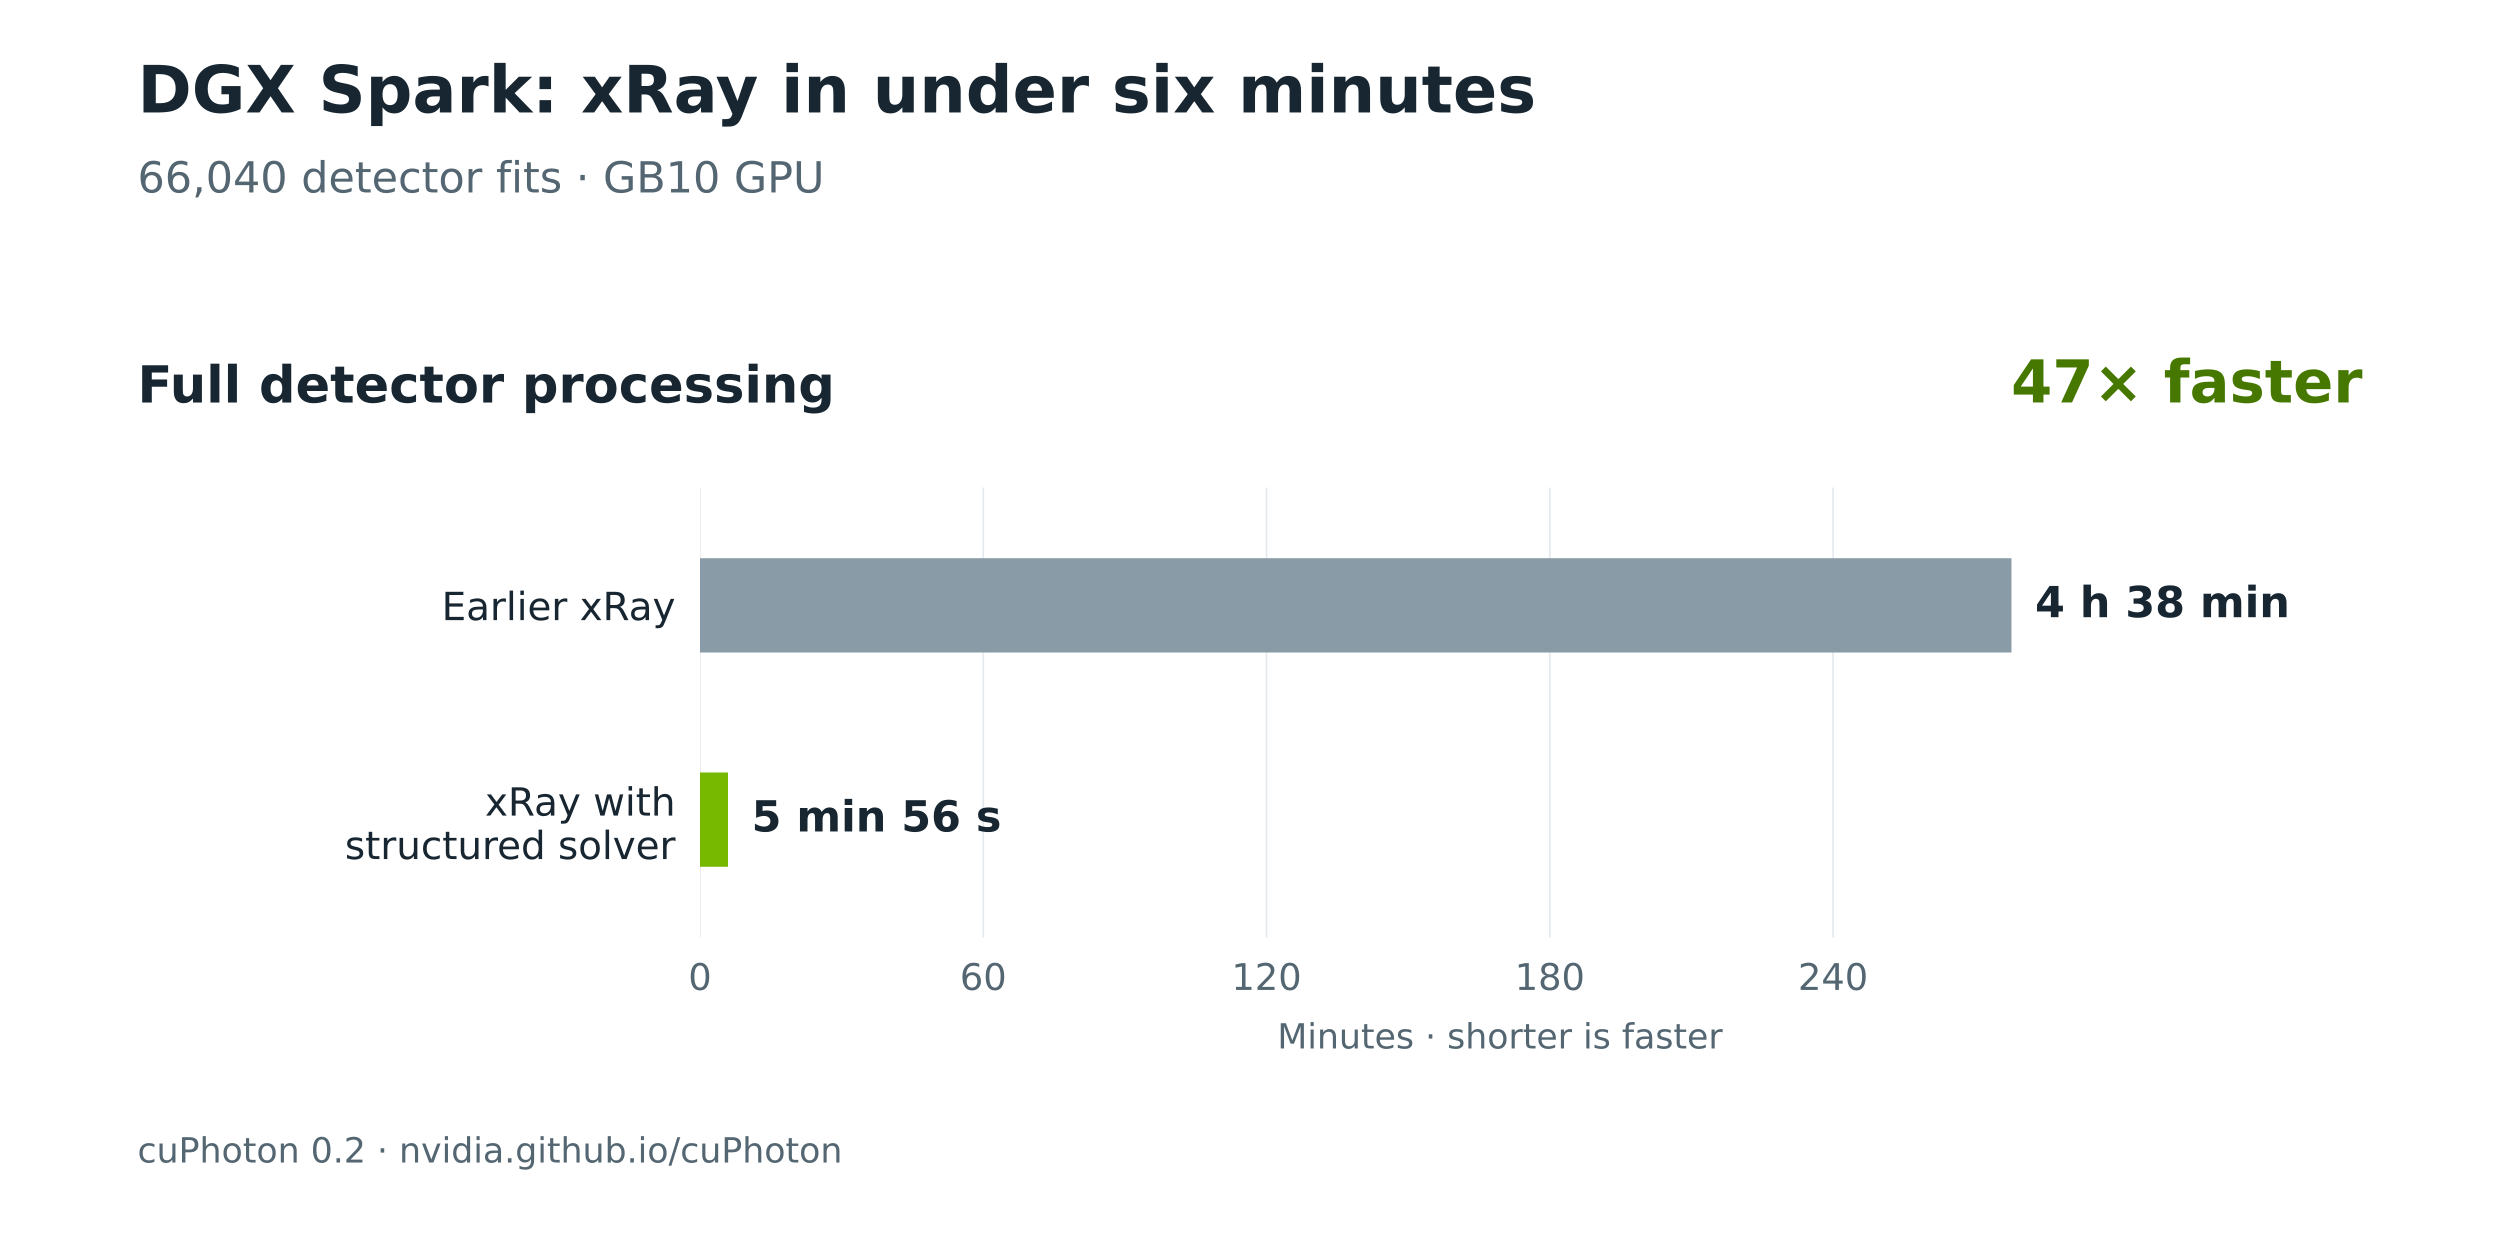
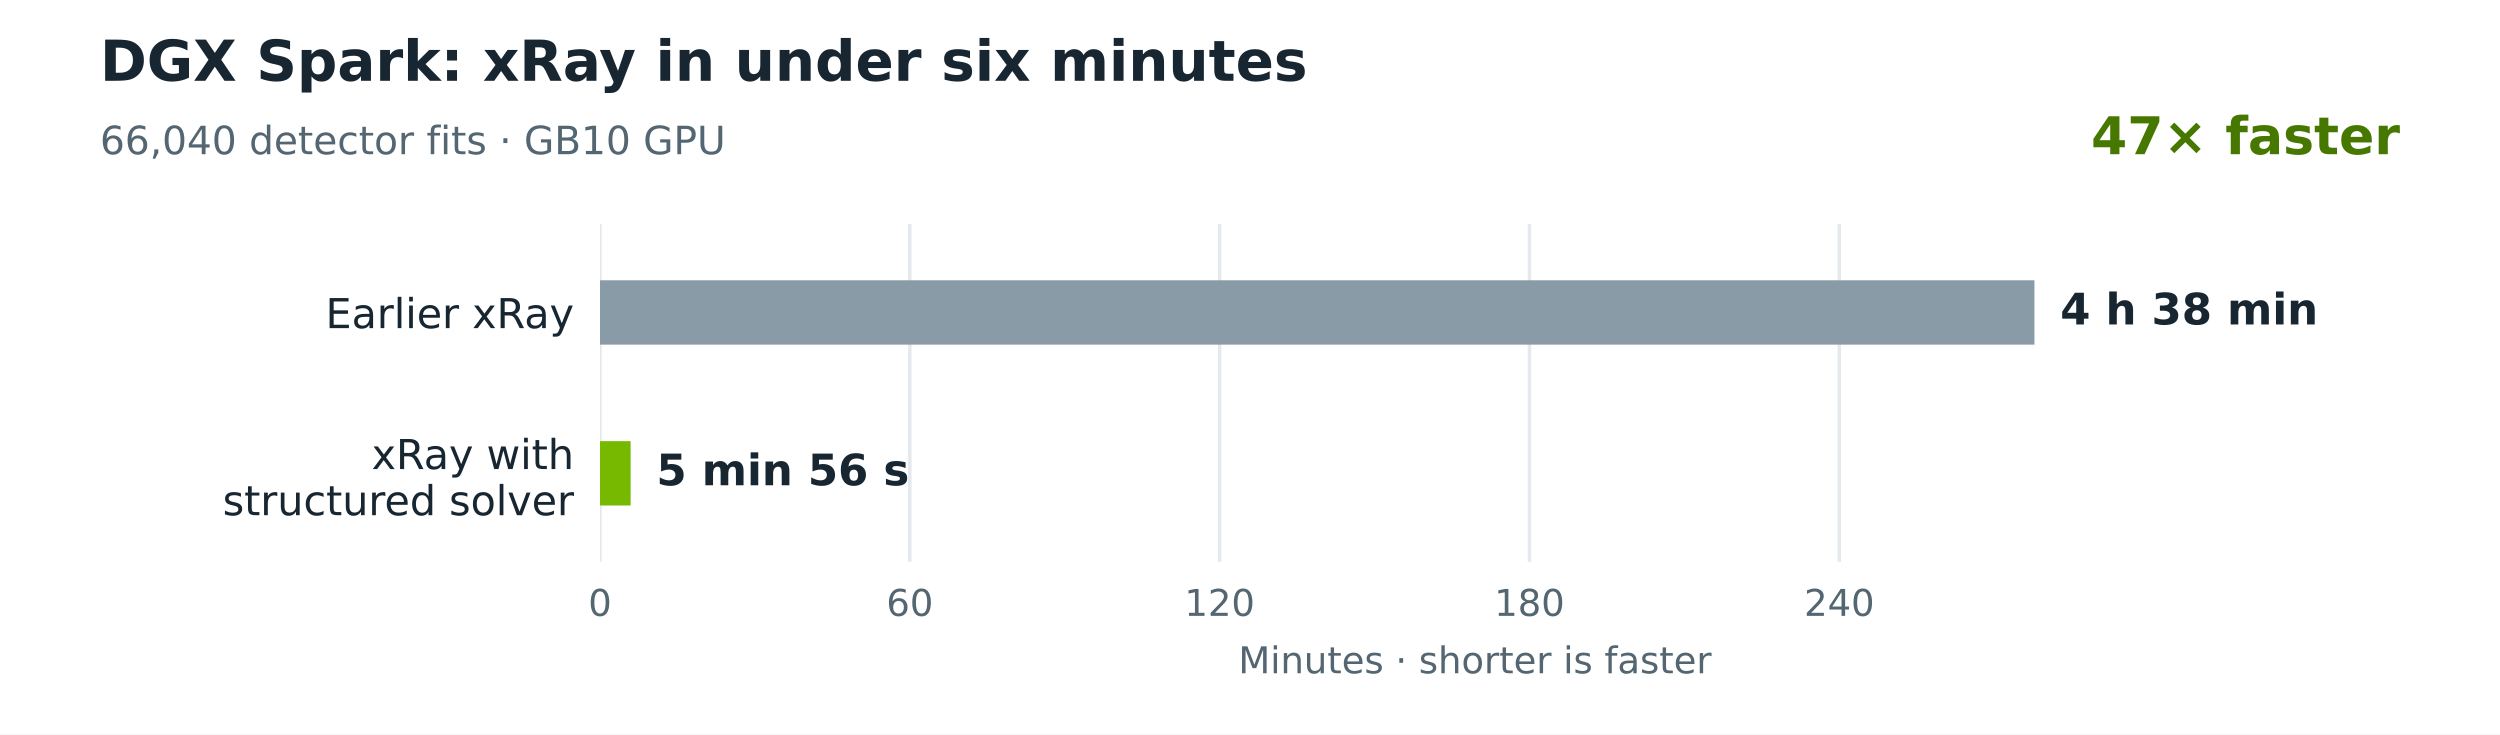
- <svg xmlns="http://www.w3.org/2000/svg" width="1224pt" height="612pt" viewBox="0 0 1224 612" version="1.1">
+ <svg xmlns="http://www.w3.org/2000/svg" width="576pt" height="169.2pt" viewBox="0 0 576 169.2" version="1.1">
  <defs>
    <style type="text/css">*{stroke-linejoin: round; stroke-linecap: butt}</style>
  </defs>
  <g id="figure_1">
    <g id="patch_1">
-       <path d="M 0 612 L 1224 612 L 1224 0 L 0 0 z " style="fill: #ffffff" />
+       <path d="M 0 169.2 L 576 169.2 L 576 0 L 0 0 z " style="fill: #ffffff" />
    </g>
    <g id="axes_1">
      <g id="patch_2">
-         <path d="M 342.72 459 L 1126.08 459 L 1126.08 238.68 L 342.72 238.68 z " style="fill: #ffffff" />
+         <path d="M 138.24 129.438 L 541.44 129.438 L 541.44 51.606 L 138.24 51.606 z " style="fill: #ffffff" />
      </g>
      <g id="matplotlib.axis_1">
        <g id="xtick_1">
          <g id="line2d_1">
-             <path d="M 342.72 459 L 342.72 238.68 " clip-path="url(#pfa8af23135)" style="fill: none; stroke: #e4e9ed; stroke-width: 0.8; stroke-linecap: square" />
+             <path d="M 138.24 129.438 L 138.24 51.606 " clip-path="url(#p4c1c63eb3d)" style="fill: none; stroke: #e4e9ed; stroke-width: 0.8; stroke-linecap: square" />
          </g>
          <g id="line2d_2" />
          <g id="text_1">
-             <text style="fill: #536671; font: 18px 'DejaVu Sans'; text-anchor: middle" x="342.72" y="484.677" transform="rotate(-0 342.72 484.6772)">0</text>
+             <text style="fill: #536671; font: 8.5px 'DejaVu Sans'; text-anchor: middle" x="138.24" y="141.897" transform="rotate(-0 138.24 141.8967)">0</text>
          </g>
        </g>
        <g id="xtick_2">
          <g id="line2d_3">
-             <path d="M 481.409 459 L 481.409 238.68 " clip-path="url(#pfa8af23135)" style="fill: none; stroke: #e4e9ed; stroke-width: 0.8; stroke-linecap: square" />
+             <path d="M 209.624 129.438 L 209.624 51.606 " clip-path="url(#p4c1c63eb3d)" style="fill: none; stroke: #e4e9ed; stroke-width: 0.8; stroke-linecap: square" />
          </g>
          <g id="line2d_4" />
          <g id="text_2">
-             <text style="fill: #536671; font: 18px 'DejaVu Sans'; text-anchor: middle" x="481.409" y="484.677" transform="rotate(-0 481.4085 484.6772)">60</text>
+             <text style="fill: #536671; font: 8.5px 'DejaVu Sans'; text-anchor: middle" x="209.624" y="141.897" transform="rotate(-0 209.6238 141.8967)">60</text>
          </g>
        </g>
        <g id="xtick_3">
          <g id="line2d_5">
-             <path d="M 620.097 459 L 620.097 238.68 " clip-path="url(#pfa8af23135)" style="fill: none; stroke: #e4e9ed; stroke-width: 0.8; stroke-linecap: square" />
+             <path d="M 281.008 129.438 L 281.008 51.606 " clip-path="url(#p4c1c63eb3d)" style="fill: none; stroke: #e4e9ed; stroke-width: 0.8; stroke-linecap: square" />
          </g>
          <g id="line2d_6" />
          <g id="text_3">
-             <text style="fill: #536671; font: 18px 'DejaVu Sans'; text-anchor: middle" x="620.097" y="484.677" transform="rotate(-0 620.0971 484.6772)">120</text>
+             <text style="fill: #536671; font: 8.5px 'DejaVu Sans'; text-anchor: middle" x="281.008" y="141.897" transform="rotate(-0 281.0076 141.8967)">120</text>
          </g>
        </g>
        <g id="xtick_4">
          <g id="line2d_7">
-             <path d="M 758.786 459 L 758.786 238.68 " clip-path="url(#pfa8af23135)" style="fill: none; stroke: #e4e9ed; stroke-width: 0.8; stroke-linecap: square" />
+             <path d="M 352.391 129.438 L 352.391 51.606 " clip-path="url(#p4c1c63eb3d)" style="fill: none; stroke: #e4e9ed; stroke-width: 0.8; stroke-linecap: square" />
          </g>
          <g id="line2d_8" />
          <g id="text_4">
-             <text style="fill: #536671; font: 18px 'DejaVu Sans'; text-anchor: middle" x="758.786" y="484.677" transform="rotate(-0 758.7856 484.6772)">180</text>
+             <text style="fill: #536671; font: 8.5px 'DejaVu Sans'; text-anchor: middle" x="352.391" y="141.897" transform="rotate(-0 352.3914 141.8967)">180</text>
          </g>
        </g>
        <g id="xtick_5">
          <g id="line2d_9">
-             <path d="M 897.474 459 L 897.474 238.68 " clip-path="url(#pfa8af23135)" style="fill: none; stroke: #e4e9ed; stroke-width: 0.8; stroke-linecap: square" />
+             <path d="M 423.775 129.438 L 423.775 51.606 " clip-path="url(#p4c1c63eb3d)" style="fill: none; stroke: #e4e9ed; stroke-width: 0.8; stroke-linecap: square" />
          </g>
          <g id="line2d_10" />
          <g id="text_5">
-             <text style="fill: #536671; font: 18px 'DejaVu Sans'; text-anchor: middle" x="897.474" y="484.677" transform="rotate(-0 897.4742 484.6772)">240</text>
+             <text style="fill: #536671; font: 8.5px 'DejaVu Sans'; text-anchor: middle" x="423.775" y="141.897" transform="rotate(-0 423.7752 141.8967)">240</text>
          </g>
        </g>
        <g id="text_6">
-           <text style="fill: #536671; font: 17px 'DejaVu Sans'; text-anchor: middle" x="734.4" y="513.338" transform="rotate(-0 734.4 513.338)">Minutes  ·  shorter is faster</text>
+           <text style="fill: #536671; font: 8.5px 'DejaVu Sans'; text-anchor: middle" x="339.84" y="155.123" transform="rotate(-0 339.84 155.1231)">Minutes  ·  shorter is faster</text>
        </g>
      </g>
      <g id="matplotlib.axis_2">
        <g id="ytick_1">
          <g id="line2d_11" />
          <g id="text_7">
-             <text style="fill: #172631; font: 19px 'DejaVu Sans'; text-anchor: end" x="330.72" y="303.601" transform="rotate(-0 330.72 303.6014)">Earlier xRay</text>
+             <text style="fill: #172631; font: 9.5px 'DejaVu Sans'; text-anchor: end" x="132.24" y="75.6" transform="rotate(-0 132.24 75.59983)">Earlier xRay</text>
          </g>
        </g>
        <g id="ytick_2">
          <g id="line2d_12" />
          <g id="text_8">
-             <text style="fill: #172631; font: 19px 'DejaVu Sans'" transform="translate(237.4656 399.3214)">xRay with</text>
-             <text style="fill: #172631; font: 19px 'DejaVu Sans'" transform="translate(168.8608 420.5973)">structured solver</text>
+             <text style="fill: #172631; font: 9.5px 'DejaVu Sans'" transform="translate(85.61281 108.0656)">xRay with</text>
+             <text style="fill: #172631; font: 9.5px 'DejaVu Sans'" transform="translate(51.31039 118.7035)">structured solver</text>
          </g>
        </g>
      </g>
      <g id="patch_3">
-         <path d="M 342.72 273.302 L 984.818 273.302 L 984.818 319.464 L 342.72 319.464 z " clip-path="url(#pfa8af23135)" style="fill: #899ba7" />
+         <path d="M 138.24 64.578 L 468.732 64.578 L 468.732 79.403 L 138.24 79.403 z " clip-path="url(#p4c1c63eb3d)" style="fill: #899ba7" />
      </g>
      <g id="patch_4">
-         <path d="M 342.72 378.216 L 356.431 378.216 L 356.431 424.378 L 342.72 424.378 z " clip-path="url(#pfa8af23135)" style="fill: #76b900" />
+         <path d="M 138.24 101.641 L 145.297 101.641 L 145.297 116.466 L 138.24 116.466 z " clip-path="url(#p4c1c63eb3d)" style="fill: #76b900" />
      </g>
      <g id="text_9">
-         <text style="fill: #172631; font: 700 21px 'DejaVu Sans'; text-anchor: start" x="996.376" y="302.178" transform="rotate(-0 996.3761 302.1775)">4 h 38 min</text>
+         <text style="fill: #172631; font: 700 10px 'DejaVu Sans'; text-anchor: start" x="474.681" y="74.75" transform="rotate(-0 474.6807 74.74995)">4 h 38 min</text>
      </g>
      <g id="text_10">
-         <text style="fill: #172631; font: 700 21px 'DejaVu Sans'; text-anchor: start" x="367.989" y="407.092" transform="rotate(-0 367.9892 407.0918)">5 min 56 s</text>
+         <text style="fill: #172631; font: 700 10px 'DejaVu Sans'; text-anchor: start" x="151.246" y="111.813" transform="rotate(-0 151.2462 111.8128)">5 min 56 s</text>
      </g>
    </g>
    <g id="text_11">
-       <text style="fill: #172631; font: 700 32px 'DejaVu Sans'; text-anchor: start" x="67.32" y="55.08" transform="rotate(-0 67.32 55.08)">DGX Spark: xRay in under six minutes</text>
+       <text style="fill: #172631; font: 700 13px 'DejaVu Sans'; text-anchor: start" x="23.04" y="18.612" transform="rotate(-0 23.04 18.612)">DGX Spark: xRay in under six minutes</text>
    </g>
    <g id="text_12">
-       <text style="fill: #536671; font: 21px 'DejaVu Sans'; text-anchor: start" x="67.32" y="94.248" transform="rotate(-0 67.32 94.248)">66,040 detector fits  ·  GB10 GPU</text>
+       <text style="fill: #536671; font: 9px 'DejaVu Sans'; text-anchor: start" x="23.04" y="35.532" transform="rotate(-0 23.04 35.532)">66,040 detector fits  ·  GB10 GPU</text>
    </g>
    <g id="text_13">
-       <text style="fill: #172631; font: 700 25px 'DejaVu Sans'; text-anchor: start" x="67.32" y="197.064" transform="rotate(-0 67.32 197.064)">Full detector processing</text>
-     </g>
-     <g id="text_14">
-       <text style="fill: #467800; font: 700 29px 'DejaVu Sans'; text-anchor: end" x="1156.68" y="197.064" transform="rotate(-0 1156.68 197.064)">47× faster</text>
-     </g>
-     <g id="text_15">
-       <text style="fill: #536671; font: 17px 'DejaVu Sans'; text-anchor: start" x="67.32" y="569.16" transform="rotate(-0 67.32 569.16)">cuPhoton 0.2  ·  nvidia.github.io/cuPhoton</text>
+       <text style="fill: #467800; font: 700 12px 'DejaVu Sans'; text-anchor: end" x="552.96" y="35.532" transform="rotate(-0 552.96 35.532)">47× faster</text>
    </g>
  </g>
  <defs>
-     <clipPath id="pfa8af23135">
-       <rect x="342.72" y="238.68" width="783.36" height="220.32" />
+     <clipPath id="p4c1c63eb3d">
+       <rect x="138.24" y="51.606" width="403.2" height="77.832" />
    </clipPath>
  </defs>
</svg>
